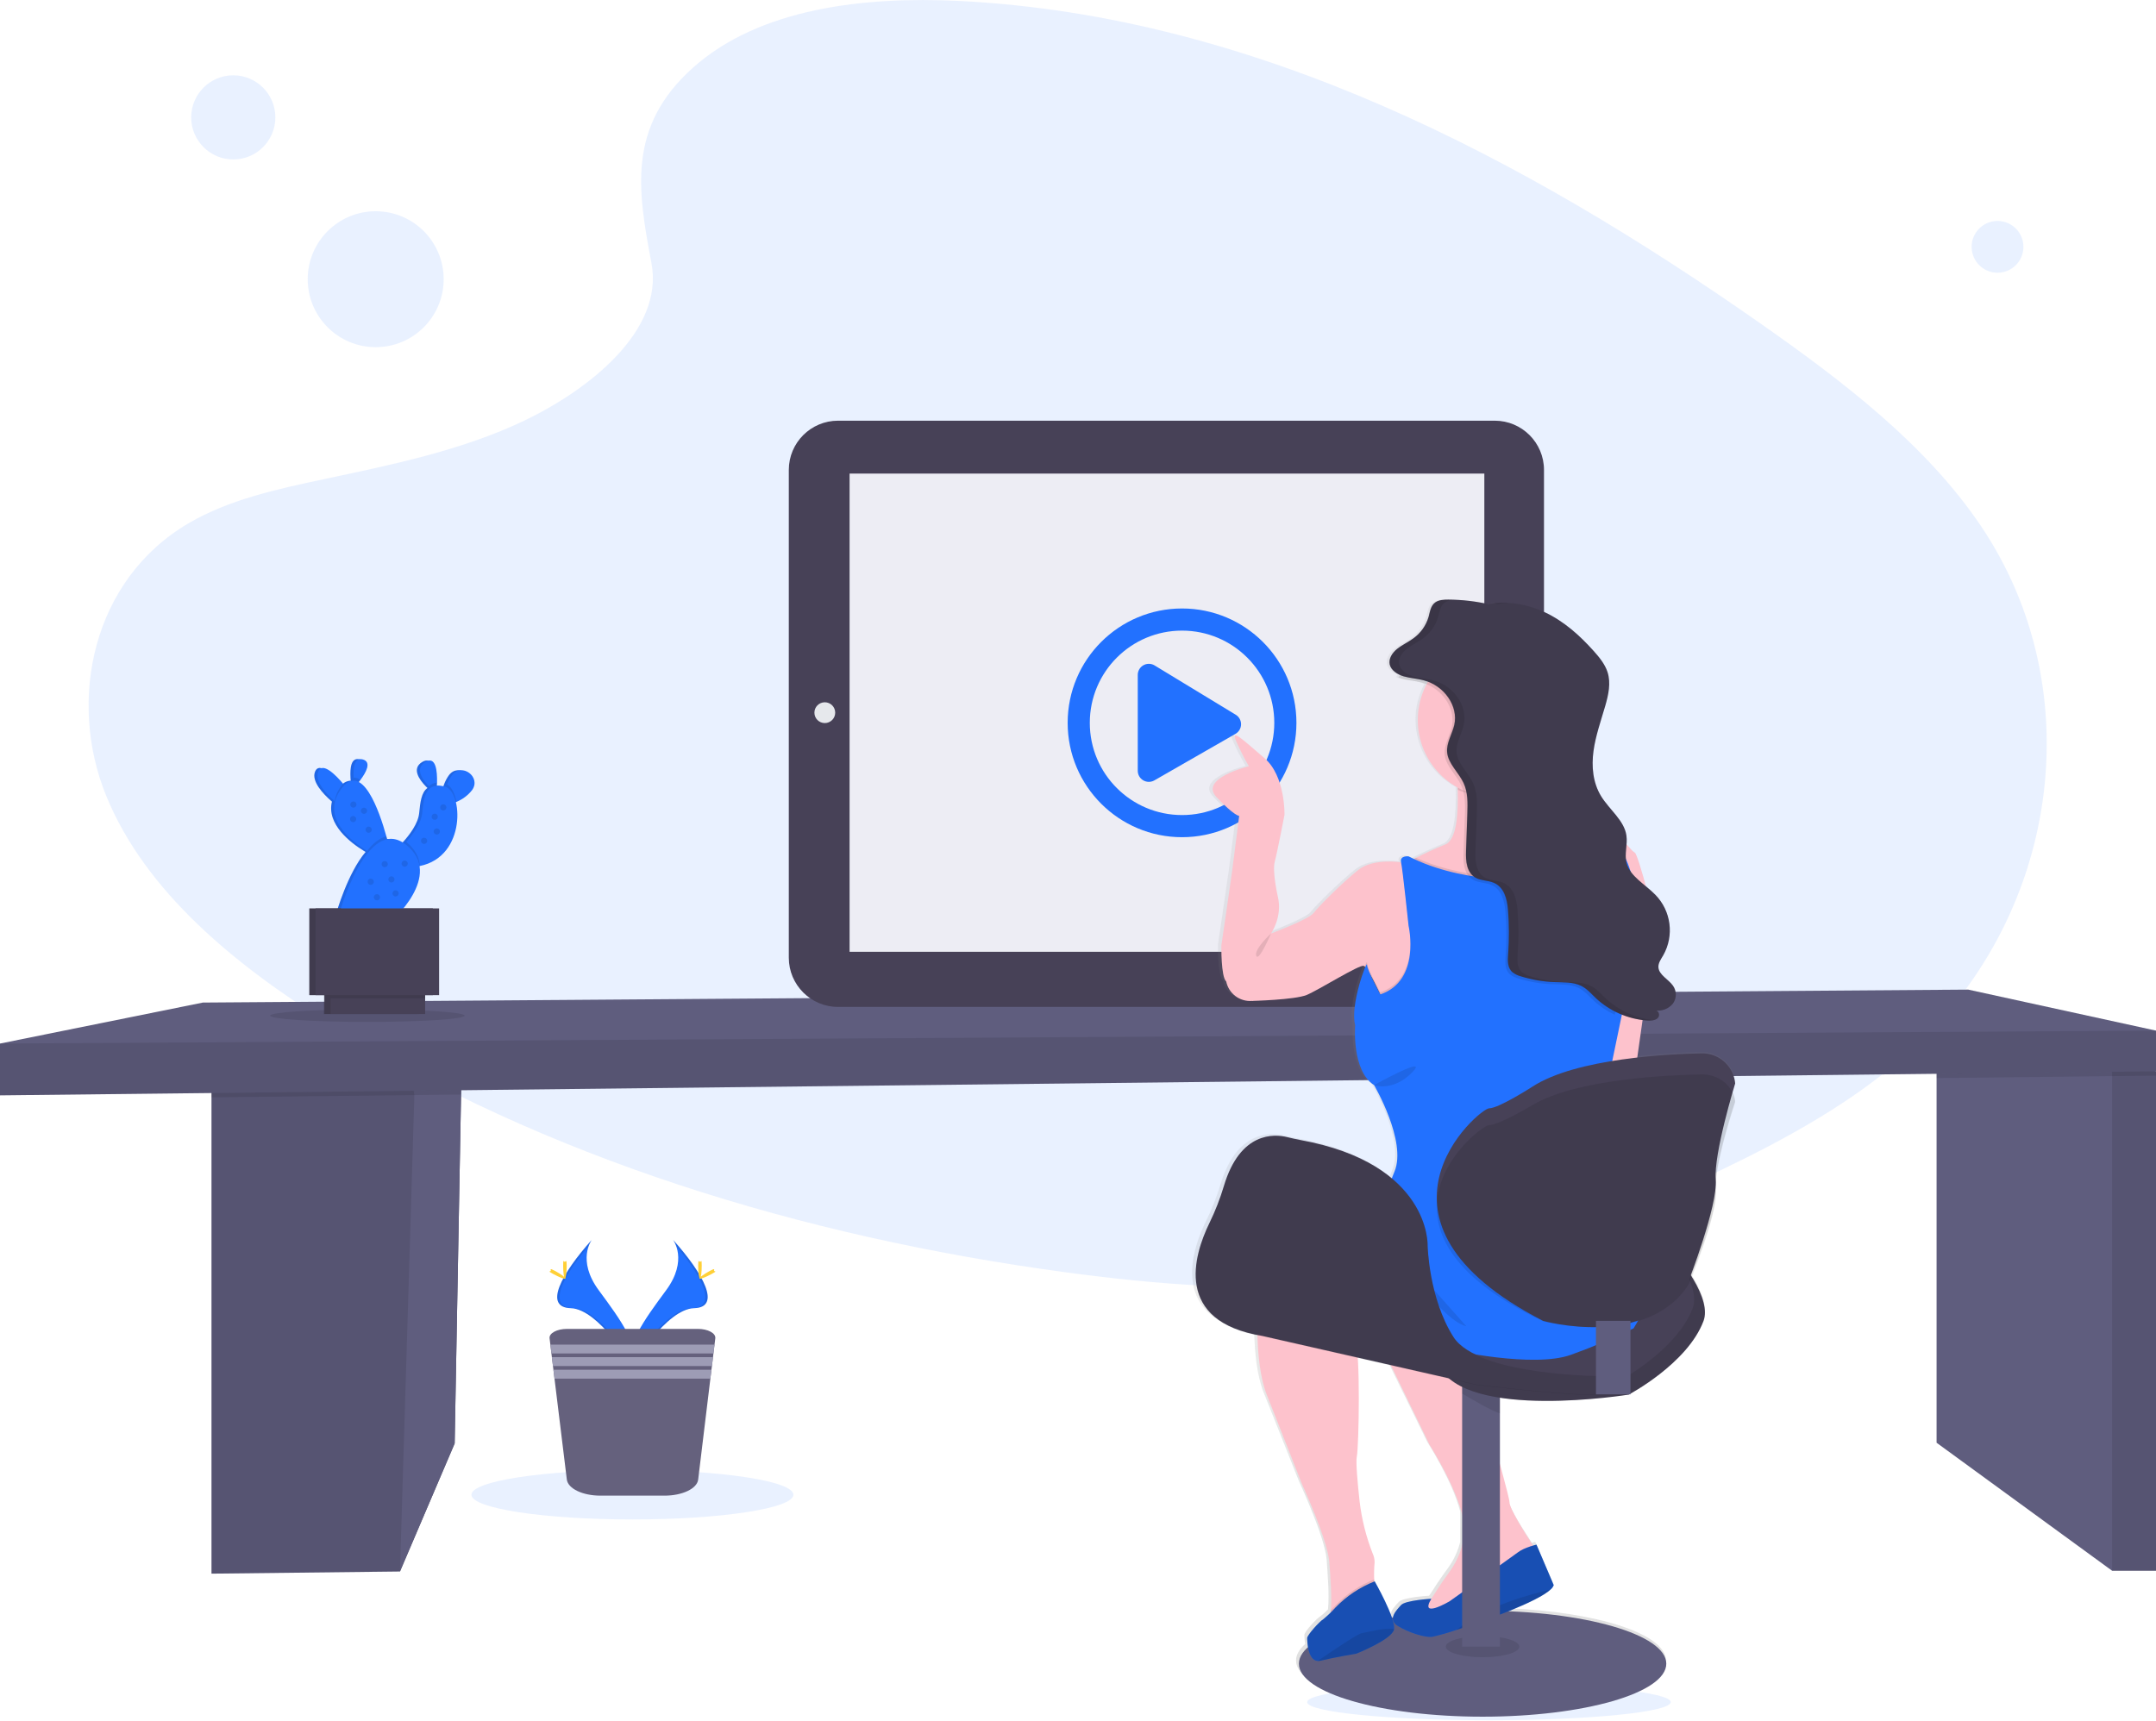
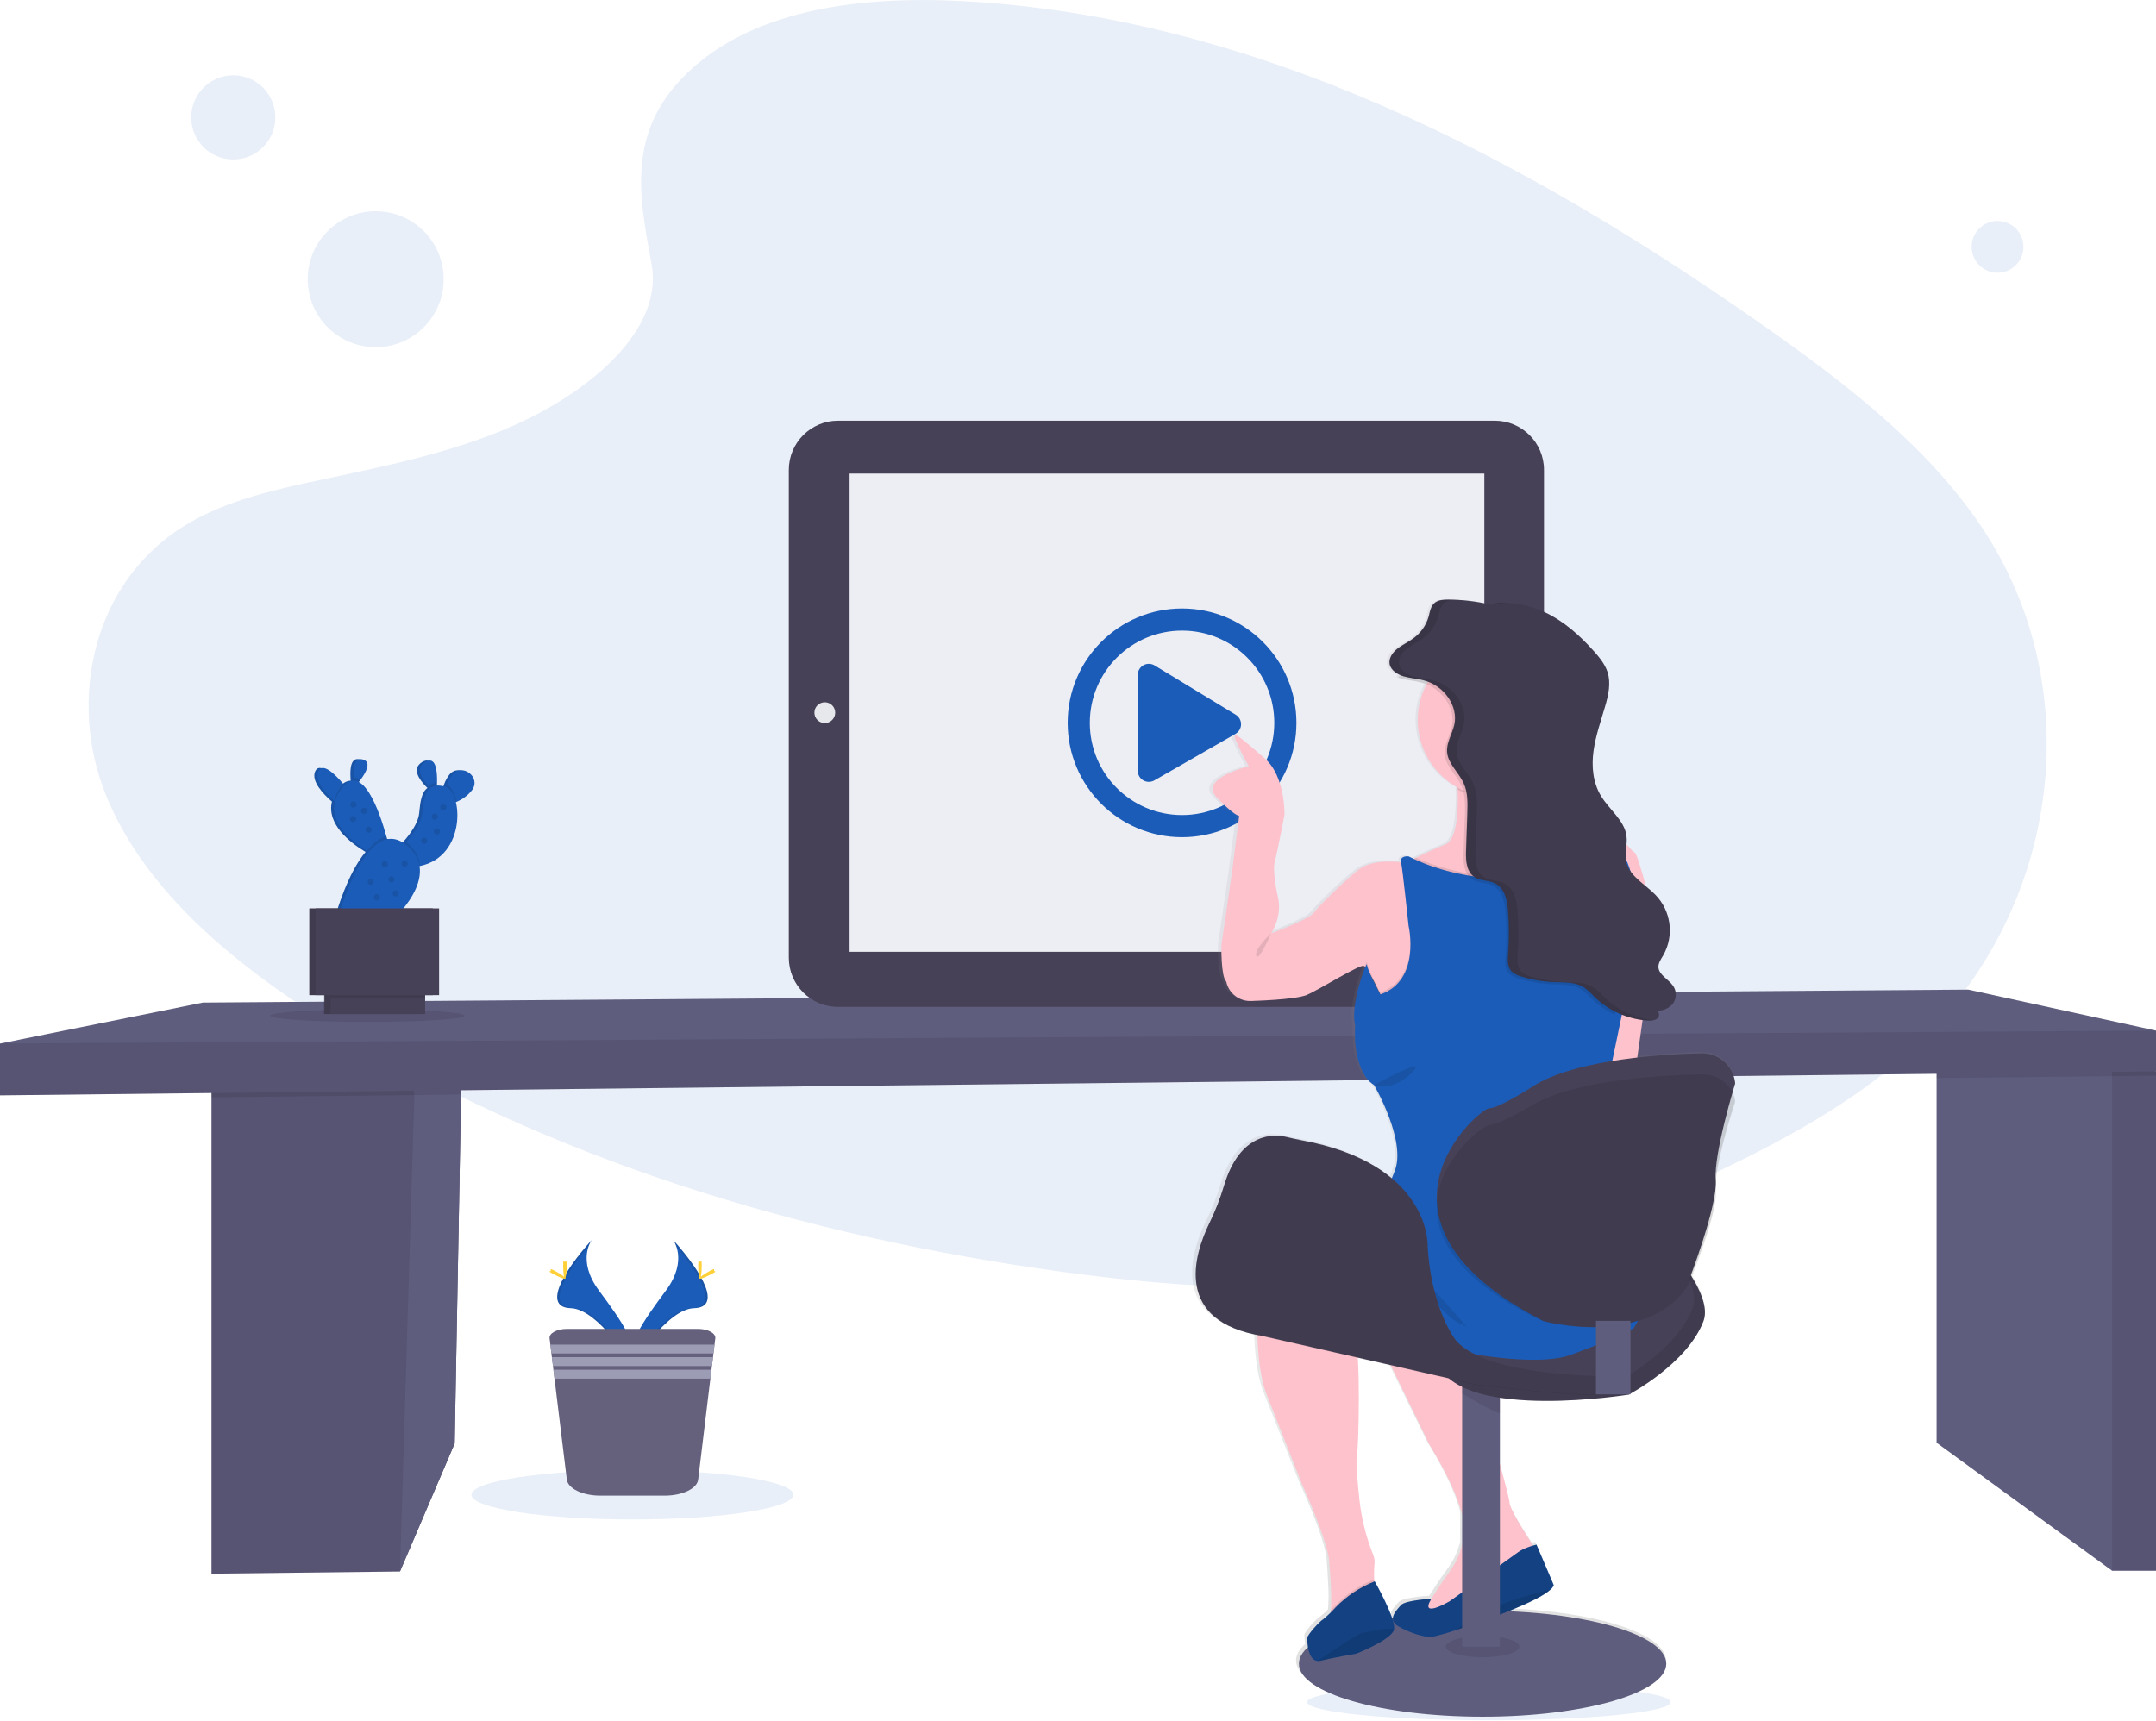
<svg xmlns="http://www.w3.org/2000/svg" id="26e08365-e7f3-4f87-b2fd-e29738693ebb" data-name="Layer 1" width="999" height="797.25" viewBox="0 0 999 797.25">
  <defs>
    <linearGradient id="c24143ca-a0c1-48a5-a3b5-0343775bf348" x1="778.67" y1="845.35" x2="778.67" y2="329.26" gradientUnits="userSpaceOnUse">
      <stop offset="0" stop-color="gray" stop-opacity="0.25" />
      <stop offset="0.54" stop-color="gray" stop-opacity="0.12" />
      <stop offset="1" stop-color="gray" stop-opacity="0.1" />
    </linearGradient>
  </defs>
-   <path d="M421.71,82.64c30.78-27.43,79.11-33,123.09-30.84,138.16,6.87,262.87,73.56,370.74,149,39.05,27.31,77.5,56.74,102.85,94.35,51.6,76.57,36.3,182.63-35.46,245.7-24.41,21.46-54,37.91-84.39,52.5-54,25.93-112.31,46.74-173.62,52.67-43.73,4.22-88,.79-131.46-5.11C472,624.45,352.81,588,252.9,525.72c-43.82-27.33-85.13-61.3-103.19-105.52S143.21,320,188,293.8c18.51-10.82,40.64-15.71,62.3-20.3,31.89-6.76,64.29-13.42,93.06-27.15,29.72-14.19,64.92-41.63,59-73C396,139.63,391,110,421.71,82.64Z" transform="translate(-100.5 -51.37)" fill="#2271ff" opacity="0.1" />
-   <circle cx="174.08" cy="129.4" r="31.5" fill="#2271ff" opacity="0.1" />
-   <circle cx="108.09" cy="54.4" r="19.5" fill="#2271ff" opacity="0.1" />
-   <circle cx="925.57" cy="114.4" r="12" fill="#2271ff" opacity="0.1" />
-   <ellipse cx="689.92" cy="788.85" rx="84.24" ry="8.4" fill="#2271ff" opacity="0.1" />
+   <path d="M421.71,82.64c30.78-27.43,79.11-33,123.09-30.84,138.16,6.87,262.87,73.56,370.74,149,39.05,27.31,77.5,56.74,102.85,94.35,51.6,76.57,36.3,182.63-35.46,245.7-24.41,21.46-54,37.91-84.39,52.5-54,25.93-112.31,46.74-173.62,52.67-43.73,4.22-88,.79-131.46-5.11C472,624.45,352.81,588,252.9,525.72c-43.82-27.33-85.13-61.3-103.19-105.52S143.21,320,188,293.8c18.51-10.82,40.64-15.71,62.3-20.3,31.89-6.76,64.29-13.42,93.06-27.15,29.72-14.19,64.92-41.63,59-73C396,139.63,391,110,421.71,82.64Z" transform="translate(-100.5 -51.37)" fill="#1b5cb8" opacity="0.1" />
+   <circle cx="174.08" cy="129.4" r="31.5" fill="#1b5cb8" opacity="0.1" />
+   <circle cx="108.09" cy="54.4" r="19.5" fill="#1b5cb8" opacity="0.1" />
+   <circle cx="925.57" cy="114.4" r="12" fill="#1b5cb8" opacity="0.1" />
+   <ellipse cx="689.92" cy="788.85" rx="84.24" ry="8.4" fill="#1b5cb8" opacity="0.1" />
  <polygon points="214 487.31 213.63 507.26 210.67 668.97 185.33 728.31 98 729.31 98 496.5 189.14 489.28 214 487.31" fill="#5f5d7e" />
  <polygon points="214 487.31 213.63 507.26 210.67 668.97 185.33 728.31 98 729.31 98 496.5 189.14 489.28 214 487.31" opacity="0.1" />
  <polygon points="214 487.31 213.63 507.26 210.67 668.97 185.33 728.31 192 507.64 191.98 507.5 189.14 489.28 214 487.31" fill="#5f5d7e" />
  <polygon points="189.14 489.28 214 487.31 213.63 507.26 191.98 507.5 98 508.55 98 496.5 189.14 489.28" opacity="0.1" />
  <polygon points="999 496.5 999 727.97 978.67 727.97 897.33 668.64 897.33 489.97 970 483.14 974.46 485.19 978.67 487.13 999 496.5" fill="#5f5d7e" />
  <rect x="978.67" y="485.19" width="20.33" height="242.78" opacity="0.1" />
  <polygon points="999 485.19 999 498.5 978.67 498.73 897.33 499.63 897.33 489.97 970 483.14 974.46 485.19 978.67 487.13 978.67 485.19 999 485.19" opacity="0.1" />
  <polygon points="999 477.64 999 496.5 0 507.64 0 483.64 94 464.64 912 458.64 999 477.64" fill="#5f5d7e" />
  <polygon points="999 477.64 999 496.5 0 507.64 0 483.64 999 477.64" opacity="0.1" />
  <rect x="365.5" y="194.97" width="349.92" height="271.69" rx="22.82" ry="22.82" fill="#474157" />
  <rect x="393.66" y="219.48" width="294.12" height="221.63" fill="#ededf4" />
  <circle cx="382.18" cy="330.29" r="4.82" fill="#e6e8ec" />
  <circle cx="700.81" cy="330.81" r="7.95" fill="#e6e8ec" />
-   <path d="M672.93,382.52l-37.61-22.86a5.14,5.14,0,0,0-7.63,4.48V408.6a5.14,5.14,0,0,0,7.63,4.48l37.61-21.58A5.15,5.15,0,0,0,672.93,382.52Zm28.28,3.85a53,53,0,1,0-53,53A53,53,0,0,0,701.21,386.37Zm-95.74,0a42.74,42.74,0,1,1,42.74,42.74A42.73,42.73,0,0,1,605.47,386.37Z" transform="translate(-100.5 -51.37)" fill="#2271ff" />
+   <path d="M672.93,382.52l-37.61-22.86a5.14,5.14,0,0,0-7.63,4.48V408.6a5.14,5.14,0,0,0,7.63,4.48l37.61-21.58A5.15,5.15,0,0,0,672.93,382.52Zm28.28,3.85a53,53,0,1,0-53,53A53,53,0,0,0,701.21,386.37Zm-95.74,0a42.74,42.74,0,1,1,42.74,42.74A42.73,42.73,0,0,1,605.47,386.37Z" transform="translate(-100.5 -51.37)" fill="#1b5cb8" />
  <path d="M904.38,560.51a12.5,12.5,0,0,0-1.13-3.52c.76-2.59,1.25-4.18,1.25-4.18s0-.38-.12-1a15.35,15.35,0,0,0-15.55-12.88c-6,.11-17.38.51-30,1.93.72-5.05,1.58-11.09,2.48-17.31l1.65.18c.38,0,.78,0,1.18.06h.53a5.44,5.44,0,0,0,3.66-1.12,2.16,2.16,0,0,0-.67-3.54,8.92,8.92,0,0,0,7.83-3.28,7,7,0,0,0,0-8.14c-2.11-3-6.58-5-6.82-8.53-.13-2,1.21-3.8,2.26-5.57a23.27,23.27,0,0,0-3.67-27.95,54.76,54.76,0,0,0-4.44-3.95c-2.2-8.08-4.5-15.3-5.18-15.53-.88-.29-2.39-2.19-3.83-3.82a18.4,18.4,0,0,0-.07-4.13c-1.06-7-8-12-11.82-18.18s-4.51-13.75-3.53-20.83,3.45-13.93,5.46-20.84c1.5-5.13,2.75-10.58,1.07-15.67-1.19-3.63-3.78-6.77-6.45-9.72-6.41-7.09-13.8-13.73-22.92-18a45.55,45.55,0,0,0-20.29-4.34h-.07l-1.1.06-.78.05-.78.08-.83.08h0c-.85.11-1.69.24-2.53.41a87.31,87.31,0,0,0-18.55-2.08h-.81a9.5,9.5,0,0,0-5.3,1.25c-2.22,1.55-2.5,4.33-3.17,6.75a18.73,18.73,0,0,1-7.2,10c-2.39,1.72-5.2,3-7.48,4.8s-4.06,4.5-3.45,7.16c.51,2.23,2.59,3.89,5,4.9-.29.36-.59.71-.87,1.08.47.19,1,.36,1.43.5,3,.89,6.23,1,9.27,1.81a20.31,20.31,0,0,1,2.46.83,35.12,35.12,0,0,0-4.11,16.52,35.59,35.59,0,0,0,18.62,31.22c0,.34,0,.67,0,1,.31,10.44-.48,23.14-5.82,25.29s-10.45,4.58-13.6,6.15l-1,.53c-.83-.38-1.66-.78-2.47-1.2,0,0-4.25-.5-3.51,2.74,0,0-12.85-2-19.9,3.49s-18.62,16.95-20.89,19.94S688,483.54,688,483.54s5.53-7.73,3.14-17.2c0,0-2.64-11.42-1.38-16s4.53-21.58,4.53-21.58.46-17.94-9.33-26.17-16.6-15-12.82-7a111.46,111.46,0,0,0,5.54,10.71s-23.41,5.56-15.1,14.24,10.57,8.69,10.57,8.69-2.77,21.43-3.28,25.42-5,34.39-5,34.39-.25,14.46,2.27,16.7c0,0,1.65,9.31,12.08,9,0,0,19.88-.5,25.42-2.74s24.66-14.21,26.68-13.46a1.15,1.15,0,0,1,.39.26,2.83,2.83,0,0,1,.3.3c-2,4.43-6.74,19.47-4.72,26.86,0,0-1.76,20.93,8.81,27.66,0,0,15.35,25.92,9.56,39.87-.46,1.13-.87,2.17-1.25,3.18-8.79-7.29-22.2-14-42.68-17.71-2.09-.38-4.17-.84-6.23-1.34-5.82-1.41-21.83-2.7-29.45,22.61a111.36,111.36,0,0,1-6.76,17.12c-3,6.07-6.33,14.77-6.4,23.4-.17,12.1,6.08,24.09,28.76,28.49.25,9,1.28,19.72,4.36,27.43,6.29,15.7,16.36,41.12,16.36,41.12s12.08,25.92,12.84,36.38c.49,6.85,1.21,15.83.71,22,0,.38-.06.74-.1,1.1a26.52,26.52,0,0,1-3.38,3.07c-1.76,1-7.55,7.23-7.55,8.72a26.64,26.64,0,0,0,.38,4.26c-2.74,2.39-4.24,5-4.24,7.6,0,13.52,38.37,24.48,85.7,24.48s85.69-11,85.69-24.48c0-12.34-32-22.54-73.58-24.22,8.67-3.46,16.37-7.09,19.56-10a4.68,4.68,0,0,0,1.51-2.06l-8.05-18.69s-.63.14-1.56.41l-.56-.84c-3.58-5.45-10.47-16.31-10.47-19.26,0-1.09-1.82-8.06-4.46-17.61V698c26.26,4,60.1-1.44,60.1-1.44l.15-.08h.66v-.36c4.55-2.52,27.31-15.85,34.06-33.53,2-5.16-.49-12.55-5.44-20.45,3.46-8.59,12-30.78,11.15-39.63,0-.47-.06-1-.06-1.52a26.12,26.12,0,0,0,.1-2.72c1-13,9-36.75,9-36.75S904.48,561.11,904.38,560.51Zm-170-57.76c1.82,3.2,3.77,7.29,4.54,8.95h0S736.26,506.8,734.43,502.75Zm1.9,280.1-.19.07,0-1a59.38,59.38,0,0,1,.19-7.82,9.16,9.16,0,0,0-.86-4.06,96,96,0,0,1-6.13-24.13c-1-8.72-1.83-18.23-1.31-20.65.78-3.71,1.42-31.81.45-45.66l15.48,3.48,18,36.7s11.58,17.92,15.17,32.06V766a34.6,34.6,0,0,1-5.41,11.74c-2.39,3.27-4.72,6.58-6.88,10-.66,1.06-1.39,2.15-2.12,3.17-.24,0-12.07.69-14.08,2.91-1.24,1.37-3.4,3.53-3.76,5.7l-.51.08C742,792.69,736.33,782.85,736.33,782.85Z" transform="translate(-100.5 -51.37)" fill="url(#c24143ca-a0c1-48a5-a3b5-0343775bf348)" />
  <path d="M812.43,770l-4,13-17,14.75-25,7.18s-11.75-6.43-7.75-7.68c1.11-.35,2.43-1.62,3.77-3.28-1.4,5.1,9.73-1.47,9.73-1.47s28.75-20.5,31.75-22.75a22.61,22.61,0,0,1,6.4-2.93C811.58,768.77,812.43,770,812.43,770Z" transform="translate(-100.5 -51.37)" opacity="0.1" />
  <path d="M812.43,770l-4,13-17,14.75-25,7.18s-11.75-6.43-7.75-7.68c1.11-.35,2.43-1.62,3.77-3.28a50,50,0,0,0,3.34-4.82c2.14-3.44,4.46-6.76,6.83-10a36,36,0,0,0,6.31-16.61c1.75-13.75-16-41.5-16-41.5l-32.25-66.25,45,5.5s24.25,83.25,24.25,87.25c0,3,6.84,13.85,10.4,19.32C811.58,768.77,812.43,770,812.43,770Z" transform="translate(-100.5 -51.37)" fill="#fdc2cc" />
  <ellipse cx="686.97" cy="771.05" rx="85.12" ry="24.55" fill="#5f5d7e" />
-   <path d="M820.43,786a4.8,4.8,0,0,1-1.5,2.07c-6.18,5.67-29.29,14.1-43.57,18.68A101.11,101.11,0,0,1,763.93,810c-3.5.25-10.75-2-15.75-5.07s-.5-7.43,1.52-9.68,14-2.92,14-2.92c-5.75,9.57,8.49,1.17,8.49,1.17s28.75-20.5,31.75-22.75,8.5-3.5,8.5-3.5Z" transform="translate(-100.5 -51.37)" fill="#2271ff" />
+   <path d="M820.43,786a4.8,4.8,0,0,1-1.5,2.07c-6.18,5.67-29.29,14.1-43.57,18.68A101.11,101.11,0,0,1,763.93,810c-3.5.25-10.75-2-15.75-5.07s-.5-7.43,1.52-9.68,14-2.92,14-2.92c-5.75,9.57,8.49,1.17,8.49,1.17s28.75-20.5,31.75-22.75,8.5-3.5,8.5-3.5Z" transform="translate(-100.5 -51.37)" fill="#1b5cb8" />
  <path d="M820.43,786a4.8,4.8,0,0,1-1.5,2.07c-6.18,5.67-29.29,14.1-43.57,18.68A101.11,101.11,0,0,1,763.93,810c-3.5.25-10.75-2-15.75-5.07s-.5-7.43,1.52-9.68,14-2.92,14-2.92c-5.75,9.57,8.49,1.17,8.49,1.17s28.75-20.5,31.75-22.75,8.5-3.5,8.5-3.5Z" transform="translate(-100.5 -51.37)" opacity="0.3" />
  <path d="M818.93,788.09c-6.18,5.67-29.29,14.1-43.57,18.68C788.3,795.81,810,790.08,818.93,788.09Z" transform="translate(-100.5 -51.37)" opacity="0.1" />
  <ellipse cx="686.97" cy="763.14" rx="17.03" ry="4.91" opacity="0.1" />
  <rect x="677.5" y="633.64" width="17.5" height="129.5" fill="#5f5d7e" />
  <path d="M795.5,691.43v15c-3.5-1.08-11.49-5.63-17.5-9.21V685h3.65Z" transform="translate(-100.5 -51.37)" opacity="0.1" />
  <path d="M754.27,628.63s57.78-14.87,72.16-26,70.85,41.24,63.39,61-34.62,34.07-34.62,34.07-75.11,12.22-87.9-13.27S754.27,628.63,754.27,628.63Z" transform="translate(-100.5 -51.37)" fill="#474157" />
  <path d="M754.27,628.63s57.78-14.87,72.16-26,70.85,41.24,63.39,61-34.62,34.07-34.62,34.07-75.11,12.22-87.9-13.27S754.27,628.63,754.27,628.63Z" transform="translate(-100.5 -51.37)" opacity="0.1" />
  <path d="M749.27,622.63s57.78-14.87,72.16-26,70.85,41.24,63.39,61-34.62,34.07-34.62,34.07-75.11,12.22-87.9-13.27S749.27,622.63,749.27,622.63Z" transform="translate(-100.5 -51.37)" fill="#474157" />
  <path d="M695.68,486.27,689.43,484s5.5-7.75,3.13-17.25c0,0-2.63-11.46-1.38-16.1s4.5-21.65,4.5-21.65.46-18-9.27-26.25-16.48-15-12.73-7a111.4,111.4,0,0,0,5.5,10.75s-23.25,5.57-15,14.29,10.5,8.71,10.5,8.71-2.75,21.5-3.25,25.5-5,34.5-5,34.5-.25,14.5,2.25,16.75a11.31,11.31,0,0,0,12,9C682.46,515.22,703.68,491.77,695.68,486.27Z" transform="translate(-100.5 -51.37)" fill="#fdc2cc" />
  <path d="M846.68,440.27v14L832.18,459l-24.7,18.18L800.93,482l-29.25-11.75-18.5-19.5s.9-.49,2.46-1.3l1-.53c3.13-1.57,8.06-4,13.51-6.17s6.09-14.89,5.78-25.37l0-1c-.25-7.35-1-13.36-1-13.36s3.05-.58,7.49-1.24c12.31-1.83,35.28-4.3,33.26,3.24a17.37,17.37,0,0,0,0,7.79c.06.28.12.57.19.85,2.08,9.09,8.52,18.61,8.52,18.61l20,7.2.56.2Z" transform="translate(-100.5 -51.37)" fill="#fdc2cc" />
  <path d="M846.68,444.52v-4.25a14,14,0,0,1,4.75,0c1.75.5,5.07,5.75,6.57,6.25s10.68,34.75,9.68,37.75S857.23,555,857.23,555l-19.05,21-3.75-57.75L846.68,484Z" transform="translate(-100.5 -51.37)" fill="#fdc2cc" />
  <path d="M747.93,601.77s-17.41,3.75-15.2,9.25,11.95,5.75,11.95,5.75Z" transform="translate(-100.5 -51.37)" fill="#fdc2cc" />
  <path d="M772.18,490.72l-13.25,28.55-15.75,11.5L740.43,513s-5.32-11.75-7.61-13.74a1.15,1.15,0,0,0-.39-.26c-2-.75-21,11.25-26.5,13.5s-25.25,2.75-25.25,2.75L689.43,484s17.5-6.5,19.75-9.5,13.75-14.5,20.75-20S749.7,451,749.7,451l.2.08,3.28,1.42,9.5,23.25Z" transform="translate(-100.5 -51.37)" fill="#fdc2cc" />
  <path d="M737.43,775.52a59.64,59.64,0,0,0-.19,7.84c.07,2.79.19,5.16.19,5.16l-5.75,12s-19.75,6.5-16.5,3.75c1.13-.95,1.71-3.42,2-6.69.49-6.18-.22-15.19-.71-22.06-.75-10.5-12.75-36.5-12.75-36.5s-10-25.5-16.25-41.25-4-44.25-4-44.25,1-21.5,5.5-28,22-8.75,22-8.75L719.18,644s6.75,25.5,9.25,29.25,1.75,48.5.75,53.25c-.51,2.43.35,12,1.31,20.72a97.31,97.31,0,0,0,6.08,24.2A9.24,9.24,0,0,1,737.43,775.52Z" transform="translate(-100.5 -51.37)" fill="#fdc2cc" />
  <path d="M737.43,788.52l-5.75,12s-19.75,6.5-16.5,3.75c1.13-.95,1.71-3.42,2-6.69.71-.71,1.47-1.49,2.25-2.29a50.49,50.49,0,0,1,17.85-11.93h0C737.31,786.15,737.43,788.52,737.43,788.52Z" transform="translate(-100.5 -51.37)" opacity="0.1" />
-   <path d="M746.45,806.38a.59.59,0,0,1,0,.14c-1,4.75-17.5,11.25-17.5,11.25s-10.5,1.75-16.5,3.25a4.15,4.15,0,0,1-1.41.13c-4.63-.35-4.84-9.26-4.84-10.63s5.75-7.75,7.5-8.75a53.63,53.63,0,0,0,5.56-5.33,51.6,51.6,0,0,1,18.22-12.17h0S747.25,801.45,746.45,806.38Z" transform="translate(-100.5 -51.37)" fill="#2271ff" />
+   <path d="M746.45,806.38a.59.59,0,0,1,0,.14c-1,4.75-17.5,11.25-17.5,11.25s-10.5,1.75-16.5,3.25a4.15,4.15,0,0,1-1.41.13c-4.63-.35-4.84-9.26-4.84-10.63s5.75-7.75,7.5-8.75a53.63,53.63,0,0,0,5.56-5.33,51.6,51.6,0,0,1,18.22-12.17h0S747.25,801.45,746.45,806.38Z" transform="translate(-100.5 -51.37)" fill="#1b5cb8" />
  <path d="M746.45,806.38a.59.59,0,0,1,0,.14c-1,4.75-17.5,11.25-17.5,11.25s-10.5,1.75-16.5,3.25a4.15,4.15,0,0,1-1.41.13c-4.63-.35-4.84-9.26-4.84-10.63s5.75-7.75,7.5-8.75a53,53,0,0,0,5.64-5.41,50.57,50.57,0,0,1,17.86-12l.28-.11S747.25,801.45,746.45,806.38Z" transform="translate(-100.5 -51.37)" opacity="0.3" />
  <path d="M746.45,806.38a.59.59,0,0,1,0,.14c-1,4.75-17.5,11.25-17.5,11.25s-10.5,1.75-16.5,3.25a4.15,4.15,0,0,1-1.41.13c5.44-3.73,18.63-12.68,20.41-12.88S742,805.55,746.45,806.38Z" transform="translate(-100.5 -51.37)" opacity="0.1" />
  <path d="M815.91,413.66c-6.18,5.09-11.86,4.36-20.49,4.36-6.24,0-14.35,2.19-19.46-.62-.21-7.81-1-14.38-1-14.38s43.5-8.25,40.75,2A18.18,18.18,0,0,0,815.91,413.66Z" transform="translate(-100.5 -51.37)" opacity="0.1" />
  <path d="M828.93,385.06a35.75,35.75,0,0,1-35.75,35.75c-.92,0-1.84,0-2.74-.1h0a35.75,35.75,0,1,1,38.5-35.65Z" transform="translate(-100.5 -51.37)" fill="#fdc2cc" />
  <path d="M762.68,475.77l9.5,15-13.25,28.55-15.75,11.5L740.43,513s-5.32-11.75-7.61-13.74c.66-1.61,1.11-2.35,1.11-1.76,0,2.5,6.15,13.75,6.15,13.75,19-6.5,13.1-31.75,13.1-31.75s-2.36-22.5-3.28-28.42l3.28,1.42Z" transform="translate(-100.5 -51.37)" opacity="0.1" />
  <path d="M846.68,440.27v14L832.18,459l-24.7,18.18L800.93,482l-29.25-11.75-18.5-19.5s.9-.49,2.46-1.3l1-.53c12.87,5.85,26.8,8,36.75,8.77a111,111,0,0,0,13.76.31C844.82,452,845.94,442.9,845,439.67Z" transform="translate(-100.5 -51.37)" opacity="0.1" />
-   <path d="M857.43,667a280.29,280.29,0,0,1-29,12.25c-17.25,6.25-55.25-2-60-3.25s-41.25-15.75-55.25-21.25-17.5-1-20.75-1.5-5.5-6.75-6-8.5,9-17,14.25-24.75,21-6.25,23.25-6.75,18,0,18,0-1-5,4.75-19-9.5-40-9.5-40c-10.5-6.75-8.75-27.75-8.75-27.75-2.5-9.25,5.5-30.5,5.5-28s6.15,13.75,6.15,13.75c19-6.5,13.1-31.75,13.1-31.75s-2.75-26.25-3.48-29.5,3.48-2.75,3.48-2.75q1.22.63,2.46,1.2c13.16,6.2,27.56,8.46,37.78,9.24a111,111,0,0,0,13.76.31c45.67-7.37,37.58-19.12,37.28-19.54l2.22.79c16.5,12,11.5,51.75,11.5,51.75L852,521.67l-4.59,22.1s16.25,98.5,17.75,103.5S857.43,667,857.43,667Z" transform="translate(-100.5 -51.37)" fill="#2271ff" />
+   <path d="M857.43,667a280.29,280.29,0,0,1-29,12.25c-17.25,6.25-55.25-2-60-3.25s-41.25-15.75-55.25-21.25-17.5-1-20.75-1.5-5.5-6.75-6-8.5,9-17,14.25-24.75,21-6.25,23.25-6.75,18,0,18,0-1-5,4.75-19-9.5-40-9.5-40c-10.5-6.75-8.75-27.75-8.75-27.75-2.5-9.25,5.5-30.5,5.5-28s6.15,13.75,6.15,13.75c19-6.5,13.1-31.75,13.1-31.75s-2.75-26.25-3.48-29.5,3.48-2.75,3.48-2.75q1.22.63,2.46,1.2c13.16,6.2,27.56,8.46,37.78,9.24a111,111,0,0,0,13.76.31c45.67-7.37,37.58-19.12,37.28-19.54l2.22.79c16.5,12,11.5,51.75,11.5,51.75L852,521.67l-4.59,22.1s16.25,98.5,17.75,103.5S857.43,667,857.43,667Z" transform="translate(-100.5 -51.37)" fill="#1b5cb8" />
  <path d="M735.68,622c-1,.75-12.25,24-4,30.5S735.68,622,735.68,622Z" transform="translate(-100.5 -51.37)" opacity="0.1" />
  <path d="M743.68,625.27c.25.75,23.5,37.75,36.25,40.75Z" transform="translate(-100.5 -51.37)" opacity="0.1" />
  <path d="M799.69,332.48l-3.72.79a25.07,25.07,0,0,1,3.14-.93Z" transform="translate(-100.5 -51.37)" opacity="0.1" />
  <path d="M855.71,492l-7,29.65a36.22,36.22,0,0,1-9.72-6.51c-2.23-2.12-4.23-4.55-7.1-5.94-3.69-1.79-8.14-1.55-12.33-1.7a59.32,59.32,0,0,1-15.42-2.64,10.88,10.88,0,0,1-4-1.94c-2.38-2.1-2.22-5.49-2-8.45a129.57,129.57,0,0,0,.15-17.29c-.06-1.08-.14-2.16-.23-3.24-.4-4.83-1.7-10.43-6.64-12.5-2.54-1-5.57-.92-8-2.13a6.61,6.61,0,0,1-1-.62c-3.6-2.52-3.93-7.57-3.79-11.82q.32-8.76.61-17.53a50.94,50.94,0,0,0-.19-8.65h0a19.21,19.21,0,0,0-1.56-5.52c-2.17-4.64-6.69-8.51-7.5-13.41a5.43,5.43,0,0,1-.09-.69c-.42-4.38,2.34-8.46,3.31-12.77,1.94-8.67-4.58-18.17-14.17-20.66-3-.78-6.22-.93-9.21-1.82a14.79,14.79,0,0,1-1.41-.5c7.24-9.66,19.65-16,33.74-16,22.33,0,40.44,16,40.44,35.75,0,11.2-5.83,21.19-14.94,27.75.06.28.13.57.21.85,2.35,9.09,9.64,18.61,9.64,18.61l22.64,7.2,2.52.8C861.37,452.27,855.71,492,855.71,492Z" transform="translate(-100.5 -51.37)" opacity="0.1" />
  <path d="M868,520.72c-.22,0-.43-.05-.64-.09A1.33,1.33,0,0,1,868,520.72Z" transform="translate(-100.5 -51.37)" opacity="0.1" />
  <path d="M790.68,331.49a86,86,0,0,0-19.08-2.23c-2.09,0-4.33.11-6,1.26-2.21,1.55-2.49,4.35-3.15,6.77a18.78,18.78,0,0,1-7.15,10c-2.37,1.73-5.16,3-7.43,4.82s-4,4.52-3.43,7.18S748,364,751,364.85s6.19,1,9.21,1.82c9.59,2.49,16.1,12,14.16,20.65-1,4.31-3.73,8.39-3.31,12.77.49,5.23,5.32,9.26,7.59,14.11,2.07,4.42,1.93,9.38,1.77,14.16l-.61,17.54c-.16,4.62.24,10.18,4.8,12.44,2.44,1.2,5.48,1.07,8,2.13,4.94,2.06,6.24,7.67,6.64,12.49a129.1,129.1,0,0,1,.08,20.53c-.23,3-.39,6.35,2,8.45a10.72,10.72,0,0,0,4,1.94,59.32,59.32,0,0,0,15.42,2.64c4.2.16,8.64-.08,12.33,1.7,2.87,1.39,4.87,3.83,7.1,5.94a39.24,39.24,0,0,0,23.18,10.15c1.85.16,3.95.12,5.24-1.07s.53-3.76-1.31-3.61a8.89,8.89,0,0,0,8.42-3.22,7.1,7.1,0,0,0,0-8.17c-2.09-3-6.53-5-6.77-8.56-.13-2,1.2-3.81,2.24-5.59a23.51,23.51,0,0,0-3.64-28c-4.69-4.85-11.72-8.53-13.36-14.75-1.09-4.16.56-8.53-.07-12.76-1-7-7.93-12-11.74-18.24s-4.48-13.79-3.51-20.89,3.43-14,5.43-20.9c1.49-5.15,2.72-10.62,1.06-15.73-1.19-3.63-3.75-6.78-6.41-9.75-6.37-7.11-13.7-13.77-22.76-18s-20.1-5.87-29.72-2.74" transform="translate(-100.5 -51.37)" fill="#474157" />
  <path d="M790.68,331.49a86,86,0,0,0-19.08-2.23c-2.09,0-4.33.11-6,1.26-2.21,1.55-2.49,4.35-3.15,6.77a18.78,18.78,0,0,1-7.15,10c-2.37,1.73-5.16,3-7.43,4.82s-4,4.52-3.43,7.18S748,364,751,364.85s6.19,1,9.21,1.82c9.59,2.49,16.1,12,14.16,20.65-1,4.31-3.73,8.39-3.31,12.77.49,5.23,5.32,9.26,7.59,14.11,2.07,4.42,1.93,9.38,1.77,14.16l-.61,17.54c-.16,4.62.24,10.18,4.8,12.44,2.44,1.2,5.48,1.07,8,2.13,4.94,2.06,6.24,7.67,6.64,12.49a129.1,129.1,0,0,1,.08,20.53c-.23,3-.39,6.35,2,8.45a10.72,10.72,0,0,0,4,1.94,59.32,59.32,0,0,0,15.42,2.64c4.2.16,8.64-.08,12.33,1.7,2.87,1.39,4.87,3.83,7.1,5.94a39.24,39.24,0,0,0,23.18,10.15c1.85.16,3.95.12,5.24-1.07s.53-3.76-1.31-3.61a8.89,8.89,0,0,0,8.42-3.22,7.1,7.1,0,0,0,0-8.17c-2.09-3-6.53-5-6.77-8.56-.13-2,1.2-3.81,2.24-5.59a23.51,23.51,0,0,0-3.64-28c-4.69-4.85-11.72-8.53-13.36-14.75-1.09-4.16.56-8.53-.07-12.76-1-7-7.93-12-11.74-18.24s-4.48-13.79-3.51-20.89,3.43-14,5.43-20.9c1.49-5.15,2.72-10.62,1.06-15.73-1.19-3.63-3.75-6.78-6.41-9.75-6.37-7.11-13.7-13.77-22.76-18s-20.1-5.87-29.72-2.74" transform="translate(-100.5 -51.37)" opacity="0.1" />
  <path d="M737.18,554.27s8.5,3.25,17.5-5.75S737.18,554.27,737.18,554.27Z" transform="translate(-100.5 -51.37)" opacity="0.1" />
  <g opacity="0.1">
    <path d="M794.44,331.34a35.56,35.56,0,0,1,5-.63,37.93,37.93,0,0,0-7,.22Z" transform="translate(-100.5 -51.37)" />
    <path d="M844.58,514.16c-2.24-2.11-4.23-4.55-7.11-5.94-3.68-1.78-8.13-1.54-12.33-1.7a59,59,0,0,1-15.42-2.64,10.72,10.72,0,0,1-4-1.94c-2.38-2.1-2.21-5.48-2-8.45a129.1,129.1,0,0,0-.08-20.53c-.41-4.82-1.7-10.43-6.65-12.49-2.53-1.06-5.56-.93-8-2.13-4.56-2.26-5-7.82-4.81-12.44q.31-8.77.61-17.53c.17-4.79.3-9.75-1.77-14.17-2.27-4.85-7.1-8.87-7.59-14.11-.41-4.37,2.35-8.46,3.32-12.77,1.94-8.67-4.58-18.16-14.17-20.65-3-.78-6.22-.94-9.21-1.82s-5.89-2.78-6.51-5.5,1.15-5.36,3.42-7.19,5.06-3.09,7.44-4.82a18.71,18.71,0,0,0,7.14-10c.67-2.42,1-5.21,3.15-6.77a8,8,0,0,1,4.1-1.2c-.89,0-1.78-.05-2.66-.05-2.09,0-4.33.11-6,1.25-2.21,1.56-2.49,4.35-3.15,6.77a18.78,18.78,0,0,1-7.15,10c-2.37,1.73-5.16,3-7.43,4.82s-4,4.52-3.43,7.19,3.53,4.61,6.52,5.5,6.19,1,9.21,1.82c9.59,2.49,16.1,12,14.16,20.65-1,4.31-3.73,8.4-3.31,12.77.49,5.24,5.32,9.26,7.59,14.11,2.07,4.42,1.94,9.38,1.77,14.17q-.31,8.76-.61,17.53c-.16,4.62.24,10.18,4.8,12.44,2.44,1.2,5.48,1.07,8,2.13,4.94,2.06,6.24,7.67,6.64,12.49a129.1,129.1,0,0,1,.08,20.53c-.23,3-.39,6.35,2,8.45a10.72,10.72,0,0,0,4,1.94,58.91,58.91,0,0,0,15.42,2.64c4.2.16,8.64-.08,12.33,1.7,2.87,1.39,4.87,3.83,7.11,5.94a39.18,39.18,0,0,0,23.17,10.15,10.71,10.71,0,0,0,3.35-.13A39.11,39.11,0,0,1,844.58,514.16Z" transform="translate(-100.5 -51.37)" />
  </g>
  <path d="M689.43,484s-8,7.34-6.83,10.34S689.43,484,689.43,484Z" transform="translate(-100.5 -51.37)" opacity="0.1" />
  <path d="M696.85,578.35c-5.77-1.41-21.68-2.71-29.25,22.68a112.32,112.32,0,0,1-6.71,17.17c-7.26,14.91-16.64,45.57,24.61,52.32l99,22.5s53,6.5,56.5,4,3-8,3-8-58.5,0-70-18-12-42.5-12-42.5,1.44-37.83-59-48.82C701,579.32,698.9,578.85,696.85,578.35Z" transform="translate(-100.5 -51.37)" fill="#474157" />
  <path d="M696.85,578.52c-5.77-1.41-21.68-2.71-29.25,22.69a112.32,112.32,0,0,1-6.71,17.17c-7.26,14.9-16.64,45.56,24.61,52.31l99,22.5s53,6.5,56.5,4,3-8,3-8-58.5,0-70-18-12-42.5-12-42.5,1.44-37.83-59-48.82C701,579.49,698.9,579,696.85,578.52Z" transform="translate(-100.5 -51.37)" opacity="0.1" />
  <path d="M904.38,552.48a15.29,15.29,0,0,0-15.45-12.92c-14.24.26-58.07,2.16-78.43,15.46,0,0-15.5,10-20,10s-65.5,52,25,98.5c0,0,48.5,13.8,67.5-18.6,0,0,13.5-34.8,12.5-46.85s9-44.55,9-44.55S904.48,553.13,904.38,552.48Z" transform="translate(-100.5 -51.37)" fill="#474157" />
  <path d="M904.38,561.24c-1.14-7-7.8-12.06-15.45-11.93-14.24.24-58.07,2-78.43,14.27,0,0-15.5,9.23-20,9.23s-65.5,48,25,90.93c0,0,48.5,12.74,67.5-17.17,0,0,13.5-32.13,12.5-43.25s9-41.12,9-41.12S904.48,561.84,904.38,561.24Z" transform="translate(-100.5 -51.37)" opacity="0.1" />
  <rect x="739.5" y="612.14" width="16" height="34.07" fill="#5f5d7e" />
  <ellipse cx="170.24" cy="470.71" rx="45.04" ry="2.89" opacity="0.1" />
-   <path d="M308.54,410.62a17.18,17.18,0,0,0-2.28,4.29c-.14.38-.28.8-.42,1.21a3.69,3.69,0,0,0-.79-.27,11.34,11.34,0,0,0-3.57-.31c0-.46.06-1,.07-1.46.15-5.27-.47-12.62-5.5-9.51-4.82,3-1.38,8,1.73,11.21l.8.78c-2.84,2-3.38,6.73-3.85,11.64s-4.64,10.29-7.41,13.34c-.28.31-.53.59-.78.85a10.11,10.11,0,0,0-8.05-2.07c-.11-.43-.24-.88-.37-1.36-2.24-8.08-6.89-22.09-12.82-25.16l.78-1c2.52-3.3,5.36-8.19,1.17-9.45s-4.57,4.25-4.34,8.37c0,.52.08,1,.12,1.46a6.17,6.17,0,0,0-4.38,2.14l-.65-.76c-3.4-4-9.63-10.37-11.52-5.56-1.76,4.48,3.73,10.29,7.59,13.66l.24.21C251.72,433.4,263,442,269.12,445.72l.79.48c-8.4,9.9-13.59,28.45-13.59,28.45l23.52,4.2s15.6-13.45,13.6-26.09l.16,0c15.59-3.12,19.13-19.74,16.7-29.61l.28-.11a17.74,17.74,0,0,0,7.22-5.46C322.16,411.51,313,404.67,308.54,410.62Z" transform="translate(-100.5 -51.37)" fill="#2271ff" />
+   <path d="M308.54,410.62a17.18,17.18,0,0,0-2.28,4.29c-.14.38-.28.8-.42,1.21a3.69,3.69,0,0,0-.79-.27,11.34,11.34,0,0,0-3.57-.31c0-.46.06-1,.07-1.46.15-5.27-.47-12.62-5.5-9.51-4.82,3-1.38,8,1.73,11.21l.8.78c-2.84,2-3.38,6.73-3.85,11.64s-4.64,10.29-7.41,13.34c-.28.31-.53.59-.78.85a10.11,10.11,0,0,0-8.05-2.07c-.11-.43-.24-.88-.37-1.36-2.24-8.08-6.89-22.09-12.82-25.16l.78-1c2.52-3.3,5.36-8.19,1.17-9.45s-4.57,4.25-4.34,8.37c0,.52.08,1,.12,1.46a6.17,6.17,0,0,0-4.38,2.14l-.65-.76c-3.4-4-9.63-10.37-11.52-5.56-1.76,4.48,3.73,10.29,7.59,13.66l.24.21C251.72,433.4,263,442,269.12,445.72l.79.48c-8.4,9.9-13.59,28.45-13.59,28.45l23.52,4.2s15.6-13.45,13.6-26.09l.16,0c15.59-3.12,19.13-19.74,16.7-29.61l.28-.11a17.74,17.74,0,0,0,7.22-5.46C322.16,411.51,313,404.67,308.54,410.62Z" transform="translate(-100.5 -51.37)" fill="#1b5cb8" />
  <path d="M308.54,410.62a17.18,17.18,0,0,0-2.28,4.29c-.14.38-.28.8-.42,1.21a3.69,3.69,0,0,0-.79-.27,11.34,11.34,0,0,0-3.57-.31c0-.46.06-1,.07-1.46.15-5.27-.47-12.62-5.5-9.51-4.82,3-1.38,8,1.73,11.21l.8.78c-2.84,2-3.38,6.73-3.85,11.64s-4.64,10.29-7.41,13.34c-.28.31-.53.59-.78.85a10.11,10.11,0,0,0-8.05-2.07c-.11-.43-.24-.88-.37-1.36-2.24-8.08-6.89-22.09-12.82-25.16l.78-1c2.52-3.3,5.36-8.19,1.17-9.45s-4.57,4.25-4.34,8.37c0,.52.08,1,.12,1.46a6.17,6.17,0,0,0-4.38,2.14l-.65-.76c-3.4-4-9.63-10.37-11.52-5.56-1.76,4.48,3.73,10.29,7.59,13.66l.24.21C251.72,433.4,263,442,269.12,445.72l.79.48c-8.4,9.9-13.59,28.45-13.59,28.45l23.52,4.2s15.6-13.45,13.6-26.09l.16,0c15.59-3.12,19.13-19.74,16.7-29.61l.28-.11a17.74,17.74,0,0,0,7.22-5.46C322.16,411.51,313,404.67,308.54,410.62Z" transform="translate(-100.5 -51.37)" opacity="0.1" />
-   <path d="M261.72,417.4,259,425.45s-1.53-1.08-3.46-2.78c-3.86-3.37-9.35-9.18-7.59-13.66,1.89-4.81,8.12,1.54,11.52,5.56C260.81,416.16,261.72,417.4,261.72,417.4Z" transform="translate(-100.5 -51.37)" fill="#2271ff" />
-   <path d="M267.52,412.81a38.89,38.89,0,0,1-2.68,3.15,42.22,42.22,0,0,1-.49-4.23c-.23-4.12.21-9.59,4.34-8.37S270,409.51,267.52,412.81Z" transform="translate(-100.5 -51.37)" fill="#2271ff" />
-   <path d="M303,414.08c-.08,2.65-.34,4.76-.34,4.76a34,34,0,0,1-3.43-3.06c-3.11-3.23-6.55-8.21-1.73-11.21C302.52,401.46,303.14,408.81,303,414.08Z" transform="translate(-100.5 -51.37)" fill="#2271ff" />
-   <path d="M319.24,417.55A17.74,17.74,0,0,1,312,423a20.18,20.18,0,0,1-2.42.87l-3.24-4.55a33.05,33.05,0,0,1,1.34-4.42,17.18,17.18,0,0,1,2.28-4.29C314.46,404.67,323.6,411.51,319.24,417.55Z" transform="translate(-100.5 -51.37)" fill="#2271ff" />
+   <path d="M261.72,417.4,259,425.45s-1.53-1.08-3.46-2.78c-3.86-3.37-9.35-9.18-7.59-13.66,1.89-4.81,8.12,1.54,11.52,5.56C260.81,416.16,261.72,417.4,261.72,417.4Z" transform="translate(-100.5 -51.37)" fill="#1b5cb8" />
+   <path d="M267.52,412.81a38.89,38.89,0,0,1-2.68,3.15,42.22,42.22,0,0,1-.49-4.23c-.23-4.12.21-9.59,4.34-8.37S270,409.51,267.52,412.81Z" transform="translate(-100.5 -51.37)" fill="#1b5cb8" />
+   <path d="M303,414.08c-.08,2.65-.34,4.76-.34,4.76a34,34,0,0,1-3.43-3.06c-3.11-3.23-6.55-8.21-1.73-11.21C302.52,401.46,303.14,408.81,303,414.08Z" transform="translate(-100.5 -51.37)" fill="#1b5cb8" />
+   <path d="M319.24,417.55A17.74,17.74,0,0,1,312,423a20.18,20.18,0,0,1-2.42.87l-3.24-4.55a33.05,33.05,0,0,1,1.34-4.42,17.18,17.18,0,0,1,2.28-4.29C314.46,404.67,323.6,411.51,319.24,417.55Z" transform="translate(-100.5 -51.37)" fill="#1b5cb8" />
  <path d="M259.44,414.57c1.37,1.59,2.28,2.83,2.28,2.83L259,425.45s-1.53-1.08-3.46-2.78a15.75,15.75,0,0,1,3.1-7.07C258.88,415.23,259.17,414.88,259.44,414.57Z" transform="translate(-100.5 -51.37)" opacity="0.1" />
  <path d="M267.52,412.81a38.89,38.89,0,0,1-2.68,3.15,42.22,42.22,0,0,1-.49-4.23A5.46,5.46,0,0,1,267.52,412.81Z" transform="translate(-100.5 -51.37)" opacity="0.1" />
-   <path d="M281,444.77l-6.84,3s-1.49-.72-3.64-2.06c-7.19-4.43-21.64-15.56-11.95-28.68s17.77,10.42,20.95,21.92C280.53,442.4,281,444.77,281,444.77Z" transform="translate(-100.5 -51.37)" fill="#2271ff" />
+   <path d="M281,444.77l-6.84,3s-1.49-.72-3.64-2.06c-7.19-4.43-21.64-15.56-11.95-28.68s17.77,10.42,20.95,21.92C280.53,442.4,281,444.77,281,444.77Z" transform="translate(-100.5 -51.37)" fill="#1b5cb8" />
  <path d="M299.22,415.78a5.57,5.57,0,0,1,3.77-1.7c-.08,2.65-.34,4.76-.34,4.76A34,34,0,0,1,299.22,415.78Z" transform="translate(-100.5 -51.37)" opacity="0.1" />
  <path d="M312,423a20.18,20.18,0,0,1-2.42.87l-3.24-4.55a33.05,33.05,0,0,1,1.34-4.42C309.79,416.14,311.33,419.17,312,423Z" transform="translate(-100.5 -51.37)" opacity="0.1" />
-   <path d="M295,452.73l-1.15.2c-22.93,3.49-7.56-8.88-7.56-8.88s1-.95,2.43-2.51c2.77-3.05,6.93-8.4,7.41-13.34.72-7.43,1.55-14.4,10.32-12.35C315.1,417.86,316.75,448.38,295,452.73Z" transform="translate(-100.5 -51.37)" fill="#2271ff" />
+   <path d="M295,452.73l-1.15.2c-22.93,3.49-7.56-8.88-7.56-8.88s1-.95,2.43-2.51c2.77-3.05,6.93-8.4,7.41-13.34.72-7.43,1.55-14.4,10.32-12.35C315.1,417.86,316.75,448.38,295,452.73Z" transform="translate(-100.5 -51.37)" fill="#1b5cb8" />
  <rect x="150.3" y="458.44" width="43.81" height="11.52" fill="#474157" />
  <rect x="143.34" y="421" width="57.24" height="40.2" fill="#474157" />
  <rect x="149.88" y="458.44" width="43.81" height="11.52" opacity="0.1" />
  <rect x="143.16" y="421.01" width="57.24" height="40.2" opacity="0.1" />
  <rect x="153.18" y="458.44" width="43.81" height="11.52" fill="#474157" />
  <path d="M279.56,439c1,3.44,1.48,5.81,1.48,5.81l-6.84,3s-1.49-.72-3.64-2.06C273.24,442.32,276.26,439.75,279.56,439Z" transform="translate(-100.5 -51.37)" opacity="0.1" />
  <path d="M295,452.73l-1.15.2c-22.93,3.49-7.56-8.88-7.56-8.88s1-.95,2.43-2.51C293,445,294.81,448.83,295,452.73Z" transform="translate(-100.5 -51.37)" opacity="0.1" />
-   <path d="M257.76,474.65s12.84-46,30.85-31.8-7.33,36-7.33,36Z" transform="translate(-100.5 -51.37)" fill="#2271ff" />
+   <path d="M257.76,474.65s12.84-46,30.85-31.8-7.33,36-7.33,36Z" transform="translate(-100.5 -51.37)" fill="#1b5cb8" />
  <circle cx="163.74" cy="372.87" r="1.44" opacity="0.1" />
  <circle cx="163.62" cy="379.6" r="1.44" opacity="0.1" />
  <circle cx="205.39" cy="374.19" r="1.44" opacity="0.1" />
  <circle cx="171.78" cy="408.64" r="1.44" opacity="0.1" />
  <circle cx="202.39" cy="385.36" r="1.44" opacity="0.1" />
  <circle cx="187.51" cy="400.24" r="1.44" opacity="0.1" />
  <circle cx="168.66" cy="375.75" r="1.44" opacity="0.1" />
  <circle cx="201.43" cy="378.52" r="1.44" opacity="0.1" />
  <circle cx="196.51" cy="389.68" r="1.44" opacity="0.1" />
  <circle cx="181.38" cy="407.56" r="1.44" opacity="0.1" />
  <circle cx="178.26" cy="400.48" r="1.44" opacity="0.1" />
  <circle cx="170.82" cy="384.52" r="1.44" opacity="0.1" />
  <rect x="153.18" y="458.44" width="43.81" height="4.21" opacity="0.1" />
  <rect x="146.22" y="421" width="57.24" height="40.2" fill="#474157" />
  <circle cx="183.3" cy="414.04" r="1.44" opacity="0.1" />
  <circle cx="174.66" cy="415.84" r="1.44" opacity="0.1" />
-   <path d="M412.39,626s7.13,9.33-3.29,23.41-19,26-15.56,34.76c0,0,15.74-26.16,28.55-26.52S426.48,641.74,412.39,626Z" transform="translate(-100.5 -51.37)" fill="#2271ff" />
+   <path d="M412.39,626s7.13,9.33-3.29,23.41-19,26-15.56,34.76c0,0,15.74-26.16,28.55-26.52S426.48,641.74,412.39,626Z" transform="translate(-100.5 -51.37)" fill="#1b5cb8" />
  <path d="M412.39,626a11.49,11.49,0,0,1,1.46,2.92c12.49,14.68,19.15,28.38,7.14,28.73C409.8,658,396.38,678,393.16,683c.11.39.24.78.38,1.15,0,0,15.74-26.16,28.55-26.52S426.48,641.74,412.39,626Z" transform="translate(-100.5 -51.37)" opacity="0.1" />
  <path d="M425.65,637.9c0,3.28-.37,5.94-.82,5.94s-.82-2.66-.82-5.94.46-1.74.91-1.74S425.65,634.61,425.65,637.9Z" transform="translate(-100.5 -51.37)" fill="#ffd037" />
  <path d="M430.2,641.82c-2.88,1.57-5.39,2.52-5.61,2.12s1.94-2,4.83-3.57,1.74-.43,2,0S433.09,640.25,430.2,641.82Z" transform="translate(-100.5 -51.37)" fill="#ffd037" />
-   <path d="M374.7,626s-7.13,9.33,3.29,23.41,19,26,15.55,34.76c0,0-15.73-26.16-28.54-26.52S360.61,641.74,374.7,626Z" transform="translate(-100.5 -51.37)" fill="#2271ff" />
+   <path d="M374.7,626s-7.13,9.33,3.29,23.41,19,26,15.55,34.76c0,0-15.73-26.16-28.54-26.52S360.61,641.74,374.7,626Z" transform="translate(-100.5 -51.37)" fill="#1b5cb8" />
  <path d="M374.7,626a11.49,11.49,0,0,0-1.46,2.92c-12.49,14.68-19.15,28.38-7.14,28.73C377.29,658,390.71,678,393.93,683a11.1,11.1,0,0,1-.39,1.15S377.81,658,365,657.66,360.61,641.74,374.7,626Z" transform="translate(-100.5 -51.37)" opacity="0.1" />
  <path d="M361.44,637.9c0,3.28.37,5.94.82,5.94s.82-2.66.82-5.94-.46-1.74-.91-1.74S361.44,634.61,361.44,637.9Z" transform="translate(-100.5 -51.37)" fill="#ffd037" />
  <path d="M356.89,641.82c2.88,1.57,5.39,2.52,5.61,2.12s-1.94-2-4.83-3.57-1.74-.43-2,0S354,640.25,356.89,641.82Z" transform="translate(-100.5 -51.37)" fill="#ffd037" />
-   <ellipse cx="293.04" cy="692.74" rx="74.6" ry="11.45" fill="#2271ff" opacity="0.1" />
+   <ellipse cx="293.04" cy="692.74" rx="74.6" ry="11.45" fill="#1b5cb8" opacity="0.1" />
  <path d="M431.94,671.61l-.36,2.91-.5,4.12-.2,1.71-.51,4.12-.21,1.72-.5,4.11L424,737.1c-.51,4.18-7.34,7.43-15.57,7.43H378.71c-8.24,0-15-3.25-15.56-7.43l-5.72-46.8-.5-4.11-.21-1.72-.51-4.12-.2-1.71-.5-4.12-.36-2.91c-.29-2.36,3.4-4.36,8.07-4.36h60.66C428.53,667.25,432.23,669.25,431.94,671.61Z" transform="translate(-100.5 -51.37)" fill="#65617d" />
  <polygon points="331.08 623.15 330.58 627.26 255.51 627.26 255.01 623.15 331.08 623.15" fill="#9d9cb5" />
  <polygon points="330.38 628.98 329.88 633.1 256.22 633.1 255.71 628.98 330.38 628.98" fill="#9d9cb5" />
  <polygon points="329.66 634.81 329.16 638.93 256.93 638.93 256.43 634.81 329.66 634.81" fill="#9d9cb5" />
</svg>
